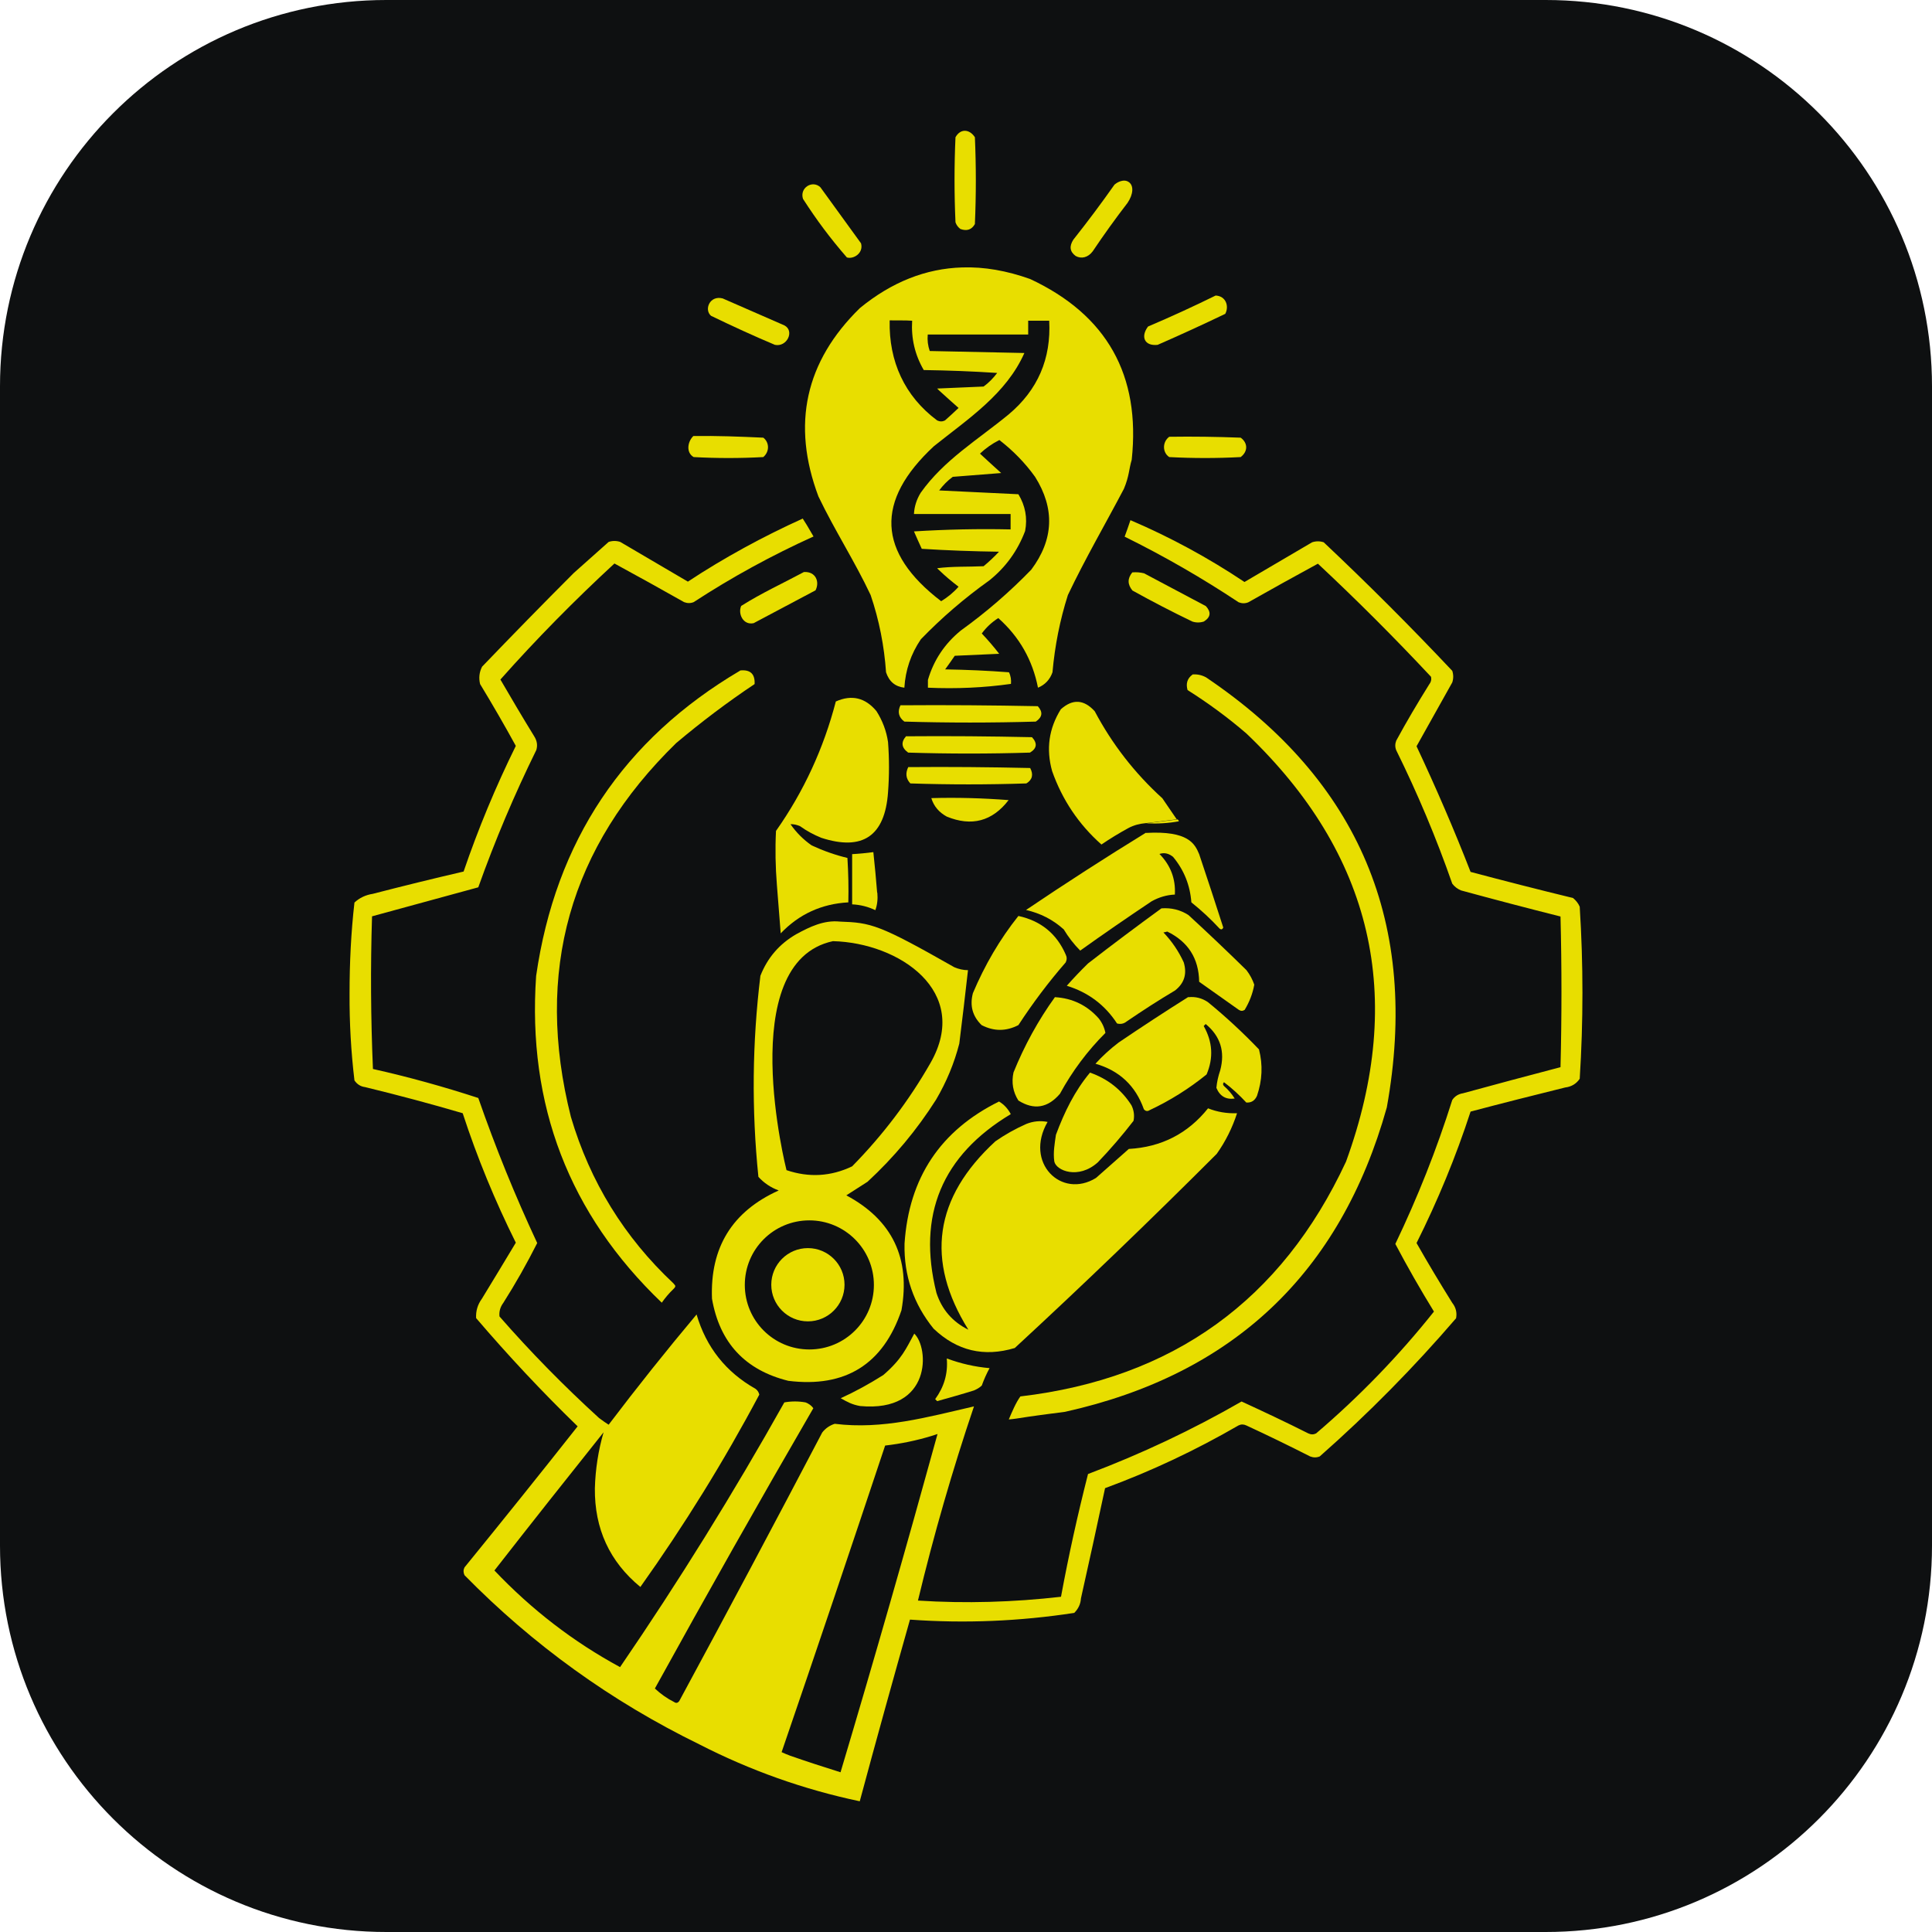
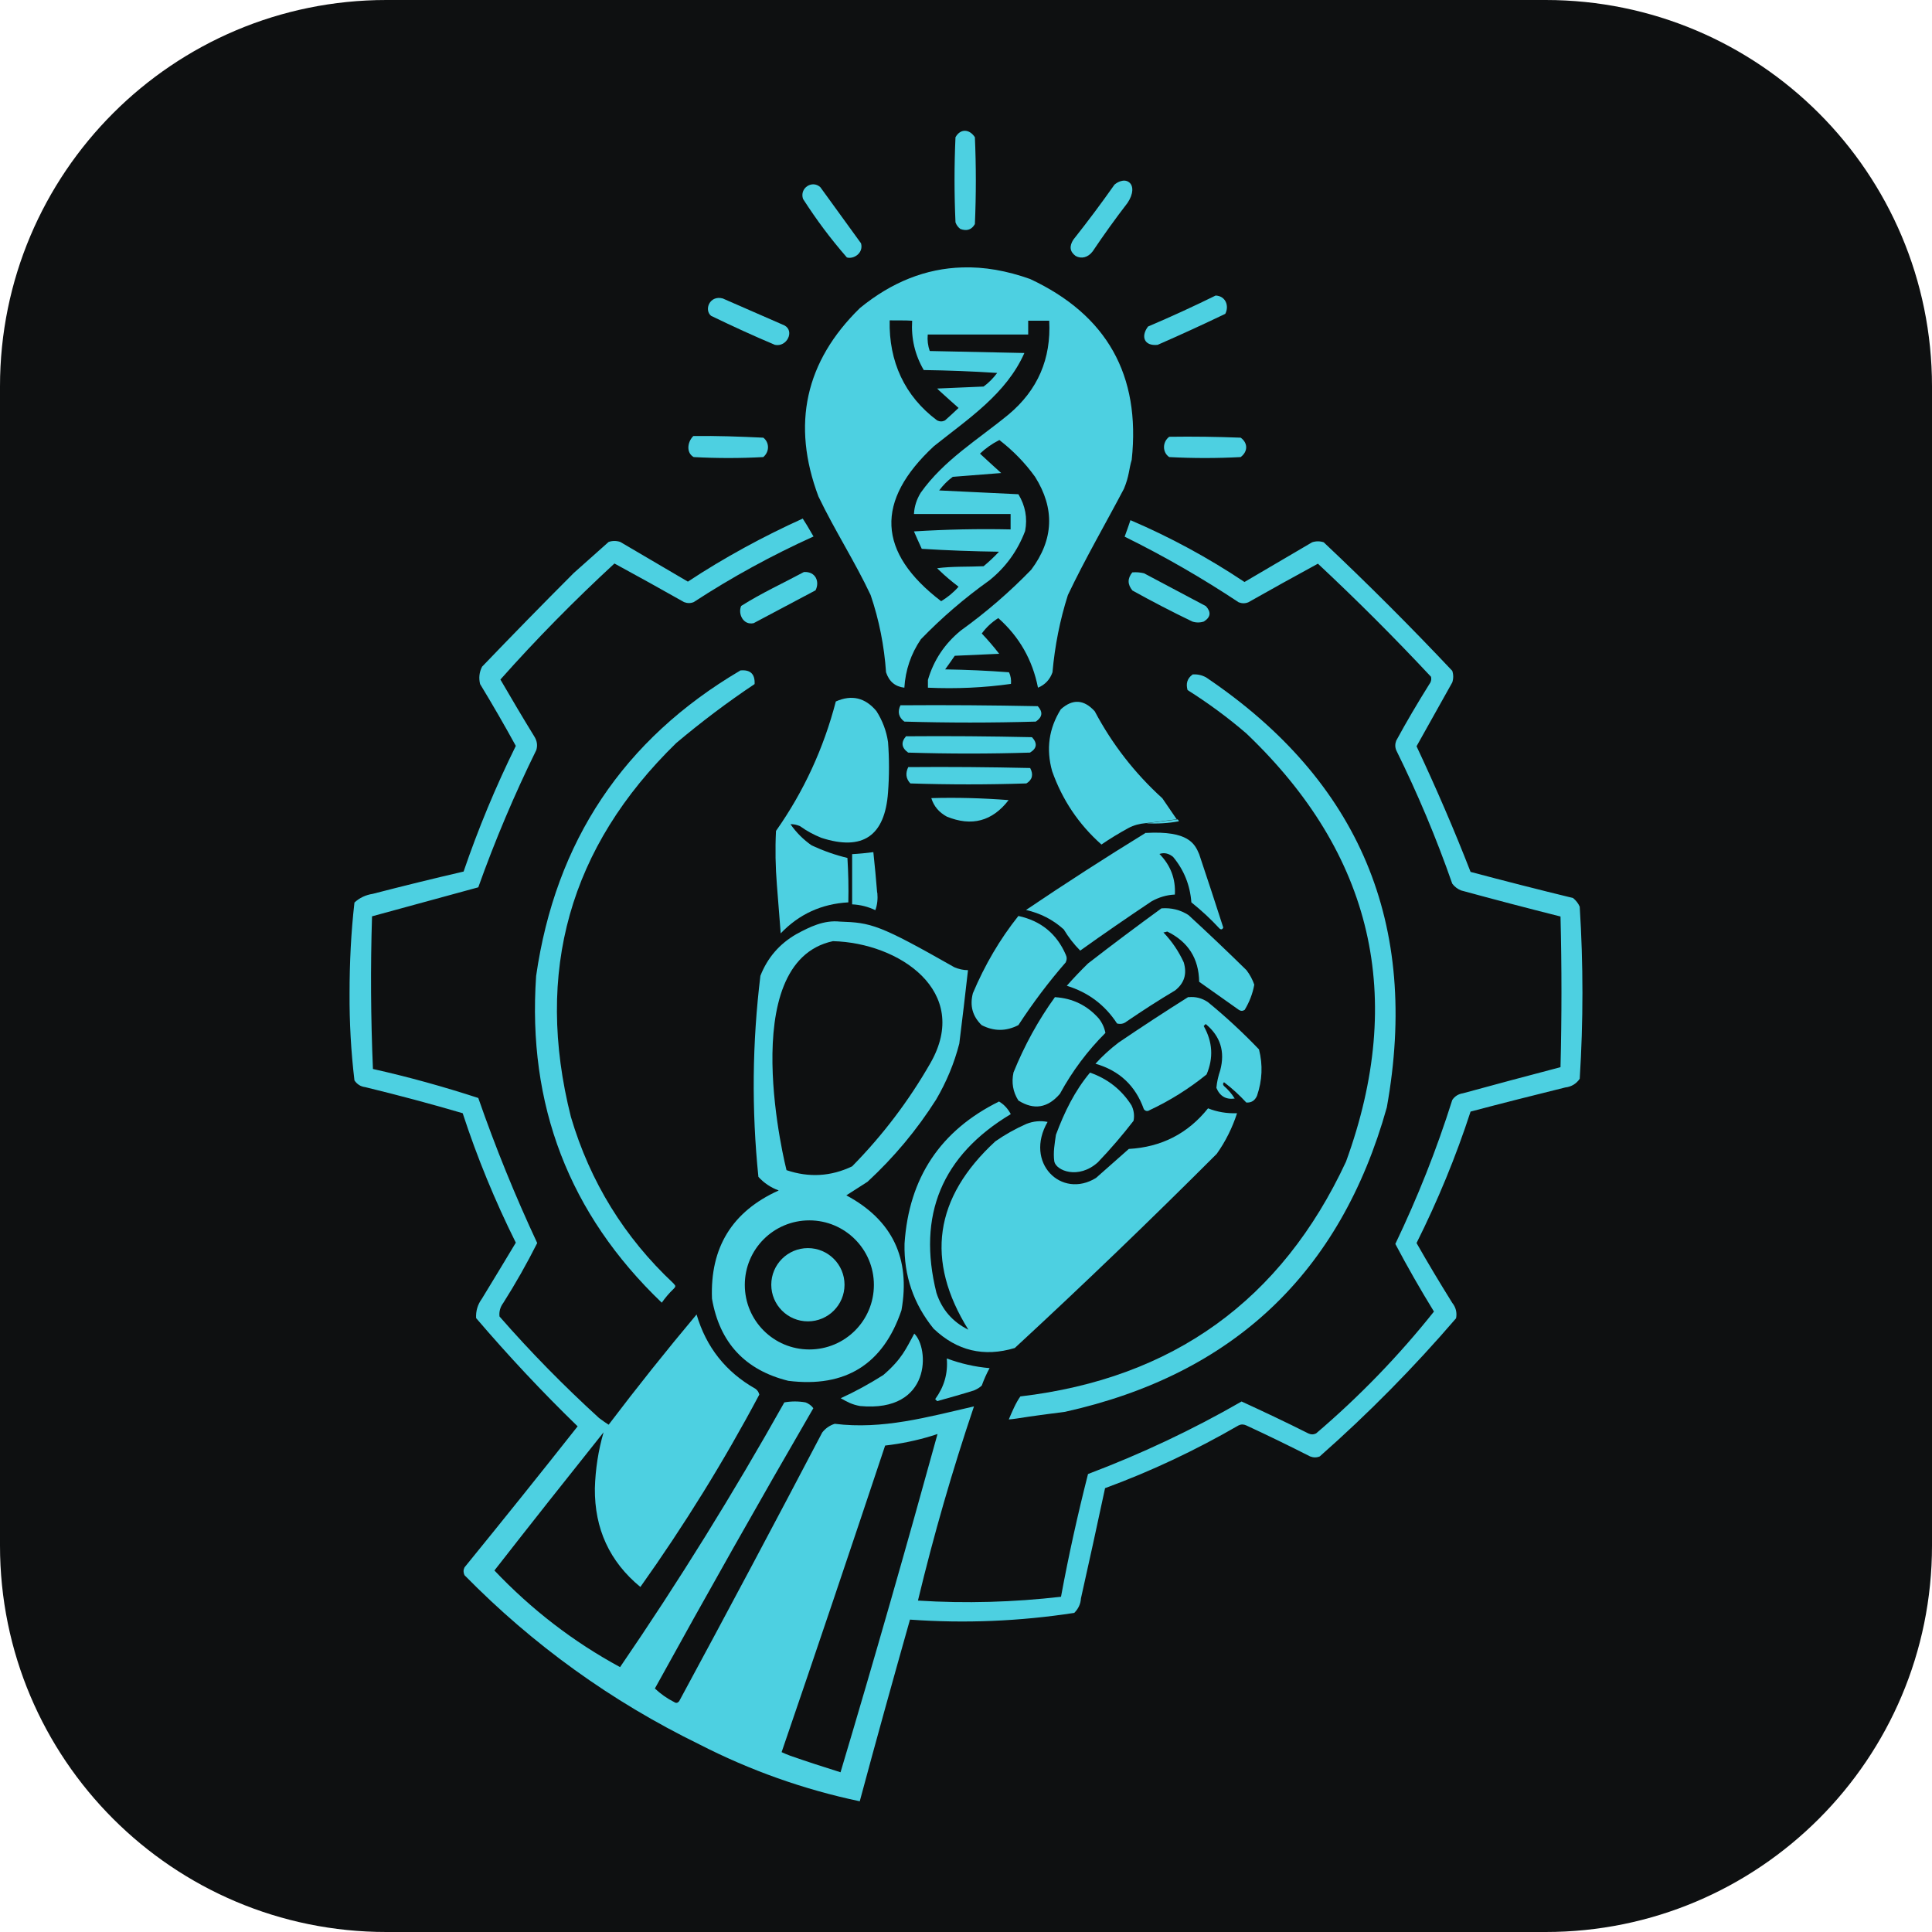
<svg xmlns="http://www.w3.org/2000/svg" viewBox="583.26 174.80 106.56 106.56">
  <rect x="583.26" y="174.80" width="106.56" height="106.56" rx="21.31" fill="#0e1011" />
-   <g fill="#e8de00">
+   <g fill="#4dd0e1">
    <g>
      <path fill-rule="evenodd" d="M637.03,182.36c.07,1.6.07,3.2,0,4.8-.18.31-.44.4-.8.27-.13-.1-.22-.22-.27-.37-.07-1.56-.07-3.13,0-4.69.28-.5.78-.45,1.07,0Z" />
    </g>
    <g>
      <path fill-rule="evenodd" d="M628.51,185.13c.75,1.03,1.49,2.06,2.24,3.09.15.54-.41.89-.78.78-.92-1.06-1.66-2.05-2.42-3.23-.2-.61.52-1.06.96-.64Z" />
    </g>
    <g>
      <path fill-rule="evenodd" d="M644.75,184.97c.12-.11.5-.33.78-.12.26.19.25.65-.08,1.14-.67.87-1.31,1.76-1.92,2.67-.26.35-.63.43-.94.26-.33-.24-.36-.54-.13-.9.83-1.05,1.51-1.96,2.28-3.05Z" />
    </g>
    <path fill-rule="evenodd" d="M636.33,189.55c-2,.06-3.88.8-5.64,2.24-3.02,2.95-3.78,6.42-2.29,10.39.9,1.88,2,3.57,2.88,5.44.47,1.38.75,2.81.85,4.26.17.51.5.79,1.01.85.06-.97.36-1.86.91-2.67,1.16-1.2,2.42-2.28,3.78-3.25.91-.73,1.56-1.64,1.97-2.72.14-.72.01-1.4-.37-2.03-1.46-.07-2.91-.14-4.37-.21.22-.29.46-.54.75-.75.89-.07,1.78-.14,2.67-.21-.39-.35-.78-.71-1.17-1.07.32-.3.67-.55,1.07-.75.75.58,1.41,1.25,1.97,2.03,1.1,1.75,1.03,3.46-.21,5.12-1.2,1.24-2.5,2.36-3.89,3.36-.89.73-1.49,1.63-1.81,2.72v.43c1.57.07,3.1,0,4.58-.21.02-.22-.01-.44-.11-.64-1.17-.09-2.34-.14-3.52-.16.18-.25.36-.5.53-.75.82-.04,1.63-.07,2.45-.11-.3-.39-.62-.76-.96-1.12.25-.34.55-.62.91-.85,1.16,1.03,1.89,2.31,2.19,3.84.39-.16.66-.45.8-.85.13-1.46.41-2.88.85-4.26.95-2,2.07-3.92,3.09-5.86.3-.72.27-1.07.43-1.6.5-4.67-1.37-7.99-5.6-9.97-1.29-.46-2.54-.68-3.74-.64h0ZM632.34,192.47c.42.01.81-.01,1.23.02-.06.97.15,1.88.64,2.72,1.35.02,2.7.07,4.05.16-.22.29-.46.54-.75.75-.86.03-1.71.08-2.56.11.06.06.07.07.11.11.35.32.71.64,1.07.96-.24.23-.49.46-.75.69-.14.07-.28.07-.43,0-1.8-1.34-2.67-3.26-2.62-5.51h0ZM639.96,192.49h1.17c.11,2.1-.63,3.82-2.24,5.17-1.69,1.39-3.57,2.51-4.85,4.32-.22.36-.35.75-.37,1.17h5.33v.85c-1.78-.04-3.55,0-5.33.11.14.32.28.64.43.96,1.42.09,2.84.14,4.26.16-.27.29-.55.55-.85.8-.86.04-1.71,0-2.56.11.04.04.06.07.11.11.33.32.69.62,1.07.91-.28.32-.6.58-.96.8-3.53-2.7-3.65-5.53-.4-8.55,1.89-1.51,3.99-2.88,4.99-5.14-1.74-.04-3.48-.07-5.22-.11-.1-.29-.14-.59-.11-.91h5.54v-.75Z" />
    <g>
      <path fill-rule="evenodd" d="M650.31,191.1c.57.03.75.59.53,1.01-1.23.59-2.47,1.16-3.73,1.71-.73.08-.95-.45-.53-1.01,1.27-.54,2.51-1.11,3.73-1.71Z" />
    </g>
    <g>
      <path fill-rule="evenodd" d="M623.12,191.26c1.14.5,2.27.99,3.41,1.49.57.31.13,1.21-.53,1.07-1.19-.5-2.36-1.04-3.52-1.6-.4-.33-.08-1.15.64-.96Z" />
    </g>
    <g>
      <path fill-rule="evenodd" d="M621.5,198.85c1.32-.02,2.55.03,3.86.09.32.24.37.75,0,1.07-1.28.07-2.56.07-3.84,0-.41-.23-.36-.81-.03-1.15Z" />
    </g>
    <g>
      <path fill-rule="evenodd" d="M647.75,198.89c1.32-.02,2.63,0,3.94.05.39.28.42.75,0,1.07-1.31.07-2.63.07-3.94,0-.38-.25-.39-.83,0-1.12Z" />
    </g>
    <path fill-rule="evenodd" d="M627.54,203.4c-2.15.97-4.36,2.17-6.34,3.48-1.24-.73-2.49-1.46-3.73-2.19-.21-.07-.43-.07-.64,0-.64.57-1.28,1.14-1.92,1.71-1.7,1.7-3.39,3.43-5.06,5.17-.16.31-.19.63-.11.96.68,1.12,1.34,2.26,1.97,3.41-1.11,2.25-2.07,4.56-2.88,6.93-1.68.39-3.35.8-5.01,1.23-.39.06-.73.22-1.01.48-.19,1.66-.27,3.33-.27,5.01-.01,1.61.08,3.21.27,4.8.14.21.34.34.59.37,1.81.44,3.61.92,5.38,1.44.8,2.45,1.78,4.83,2.93,7.14-.62,1.03-1.24,2.06-1.87,3.09-.24.33-.34.68-.32,1.07,1.77,2.07,3.63,4.06,5.6,5.97-2.06,2.61-4.14,5.2-6.24,7.78-.07.14-.07.28,0,.43,3.78,3.85,8.1,6.96,12.95,9.33,2.81,1.44,5.76,2.49,8.85,3.14.9-3.35,1.83-6.69,2.77-10.02,3.04.22,6.06.09,9.06-.37.22-.22.35-.48.37-.8.45-2.02.9-4.05,1.33-6.08,2.56-.94,5.01-2.1,7.36-3.46.14-.07.28-.07.43,0,1.19.55,2.36,1.12,3.52,1.71.18.07.36.07.53,0,2.69-2.37,5.19-4.91,7.52-7.62.06-.31-.01-.6-.21-.85-.68-1.09-1.34-2.19-1.97-3.3,1.17-2.34,2.17-4.76,2.98-7.25,1.74-.46,3.48-.9,5.22-1.33.34-.04.61-.2.8-.48.2-3.16.2-6.32,0-9.49-.08-.19-.21-.35-.37-.48-1.89-.46-3.77-.94-5.65-1.44-.91-2.34-1.91-4.65-2.98-6.93.66-1.17,1.31-2.35,1.97-3.52.07-.21.07-.43,0-.64-2.29-2.43-4.66-4.8-7.09-7.09-.21-.07-.43-.07-.64,0-1.24.73-2.49,1.46-3.73,2.19-1.99-1.33-4.09-2.47-6.29-3.41-.11.34-.17.49-.32.91,2.17,1.07,4.27,2.28,6.29,3.62.18.07.36.07.53,0,1.29-.73,2.57-1.44,3.84-2.13,2.15,2.01,4.23,4.09,6.24,6.24.03.15,0,.29-.11.43-.63,1.01-1.24,2.04-1.81,3.09-.07.18-.07.36,0,.53,1.18,2.39,2.21,4.84,3.09,7.36.13.17.29.29.48.37,1.83.5,3.66.98,5.49,1.44.07,2.77.07,5.54,0,8.31-1.79.47-3.59.95-5.38,1.44-.25.04-.45.16-.59.37-.86,2.73-1.91,5.37-3.14,7.94.67,1.27,1.38,2.51,2.13,3.73-1.95,2.45-4.12,4.69-6.5,6.72-.14.07-.28.07-.43,0-1.21-.61-2.44-1.19-3.68-1.76-2.71,1.56-5.53,2.89-8.47,4-.57,2.24-1.07,4.49-1.49,6.77-2.62.3-5.25.38-7.89.21.87-3.62,1.9-7.19,3.09-10.71-2.56.59-5.05,1.29-7.68.96-.28.09-.51.25-.69.48-2.6,4.96-5.23,9.9-7.89,14.82-.08.1-.17.12-.27.05-.4-.2-.75-.45-1.07-.75,2.86-5.19,5.77-10.34,8.74-15.46-.11-.15-.25-.25-.43-.32-.39-.07-.78-.07-1.17,0-2.81,5.01-5.83,9.88-9.06,14.6-2.57-1.39-4.88-3.17-6.93-5.33,1.99-2.55,4-5.09,6.02-7.62-.29,1-.45,2.03-.48,3.09-.02,2.23.81,4.04,2.51,5.44,2.41-3.39,4.6-6.92,6.56-10.61-.03-.13-.1-.24-.21-.32-1.63-.92-2.72-2.29-3.25-4.1-1.67,1.99-3.28,4.01-4.85,6.08-.19-.12-.27-.18-.53-.37-1.93-1.76-3.76-3.62-5.49-5.6-.03-.27.04-.52.21-.75.68-1.07,1.3-2.17,1.87-3.3-1.22-2.61-2.3-5.27-3.25-8-1.9-.62-3.84-1.16-5.81-1.6-.12-2.81-.14-5.61-.05-8.42,1.95-.53,3.91-1.07,5.86-1.6.92-2.58,1.99-5.11,3.2-7.57.08-.26.04-.51-.11-.75-.64-1.04-1.26-2.09-1.87-3.14,1.98-2.23,4.08-4.36,6.29-6.4,1.27.69,2.55,1.4,3.84,2.13.18.07.36.07.53,0,2.1-1.37,4.31-2.58,6.61-3.62-.36-.63-.42-.71-.59-.98h0ZM634.97,253.89c-1.71,6.21-3.51,12.5-5.35,18.66-.93-.29-1.85-.59-2.77-.91-.19-.07-.28-.11-.48-.2,1.91-5.57,3.85-11.33,5.71-16.91.88-.1,1.74-.28,2.56-.53l.34-.11Z" />
    <g>
      <path fill-rule="evenodd" d="M635.49,249.73c.76.28,1.54.46,2.35.53-.17.31-.31.63-.43.96-.12.12-.27.2-.43.27-.67.21-1.35.4-2.03.59l-.11-.11c.49-.67.71-1.41.64-2.24Z" />
    </g>
    <g>
      <path fill-rule="evenodd" d="M633.68,248.35c.84.78.98,4.37-2.98,4-.46-.08-.73-.24-1.07-.43.81-.37,1.59-.8,2.35-1.28,1.03-.89,1.25-1.45,1.71-2.29Z" />
    </g>
    <g>
      <path fill-rule="evenodd" d="M638.37,235.56c.27.16.48.39.64.69-3.8,2.28-5.17,5.57-4.1,9.86.3.92.89,1.6,1.76,2.03-2.38-3.82-1.89-7.28,1.49-10.39.53-.37,1.1-.69,1.71-.96.38-.15.77-.19,1.17-.11-1.3,2.25.76,4.27,2.67,3.09.6-.53,1.21-1.07,1.81-1.6,1.8-.1,3.26-.85,4.37-2.24.5.2,1.03.29,1.6.27-.26.8-.63,1.55-1.12,2.24-3.65,3.65-7.36,7.22-11.14,10.71-1.7.51-3.19.16-4.48-1.07-1.1-1.36-1.64-2.92-1.6-4.69.24-3.63,1.98-6.24,5.22-7.84Z" />
    </g>
    <g>
      <path fill-rule="evenodd" d="M643.38,233.96c.97.34,1.74.94,2.29,1.81.13.27.17.56.11.85-.62.8-1.27,1.56-1.97,2.29-1.07.96-2.3.46-2.4-.05-.07-.5.02-.98.09-1.47.47-1.26,1.03-2.41,1.88-3.43Z" />
    </g>
    <g>
      <path fill-rule="evenodd" d="M648.81,229.8c.39-.04.74.05,1.07.27.99.81,1.93,1.68,2.82,2.61.22.86.18,1.71-.11,2.56-.12.27-.32.39-.59.37-.38-.41-.79-.79-1.23-1.12-.07.07-.07.14,0,.21.23.2.43.43.59.69-.48.07-.82-.13-1.01-.59.03-.32.1-.64.21-.96.28-1.04.01-1.89-.8-2.56l-.11.11c.49.87.55,1.75.16,2.67-.96.78-2.01,1.44-3.14,1.97-.12.08-.23.06-.32-.05-.46-1.3-1.35-2.13-2.67-2.51.39-.43.82-.82,1.28-1.17,1.27-.86,2.55-1.7,3.84-2.51Z" />
    </g>
    <g>
      <path fill-rule="evenodd" d="M641.46,229.8c.96.06,1.76.45,2.4,1.17.19.24.31.5.37.8-.99.99-1.83,2.11-2.51,3.36-.67.78-1.43.91-2.29.37-.3-.47-.39-.99-.27-1.55.6-1.48,1.36-2.87,2.29-4.16Z" />
    </g>
    <path fill-rule="evenodd" d="M629.58,225.63c-.88-.09-1.66.29-2.41.7-.93.54-1.58,1.3-1.97,2.29-.45,3.69-.49,7.38-.11,11.09.31.34.68.59,1.12.75-2.57,1.16-3.79,3.15-3.68,5.97.42,2.43,1.83,3.94,4.21,4.53,3.15.39,5.23-.91,6.24-3.89.51-2.86-.5-4.98-3.04-6.34.39-.25.78-.5,1.17-.75,1.46-1.35,2.72-2.86,3.78-4.53.57-.97,1-2,1.28-3.09.17-1.36.33-2.71.48-4.05-.26,0-.51-.06-.75-.16-4.17-2.37-4.59-2.46-6.33-2.52h0ZM629.2,226.71c3.65.09,7.64,2.77,5.38,6.72-1.19,2.08-2.63,3.98-4.32,5.7-1.17.56-2.38.63-3.62.21,0,0-2.92-11.45,2.56-12.63h0ZM627.9,242.11c1.96,0,3.56,1.59,3.56,3.56s-1.59,3.56-3.56,3.56-3.56-1.59-3.56-3.56,1.59-3.56,3.56-3.56Z" />
    <g>
      <path fill-rule="evenodd" d="M639.43,225.32c1.24.27,2.11.98,2.61,2.13.07.14.07.28,0,.43-.95,1.09-1.82,2.25-2.61,3.46-.68.35-1.35.35-2.03,0-.5-.49-.66-1.07-.48-1.76.65-1.54,1.48-2.97,2.51-4.26Z" />
    </g>
    <g>
      <path fill-rule="evenodd" d="M647.32,224.9c.54-.04,1.04.08,1.49.37,1.09,1,2.15,2.01,3.2,3.04.19.25.33.51.43.8-.09.5-.27.96-.53,1.39-.11.07-.21.07-.32,0-.73-.52-1.46-1.03-2.19-1.55-.02-1.29-.61-2.21-1.76-2.77-.07.02-.14.04-.21.05.47.49.84,1.04,1.12,1.65.19.64.03,1.15-.48,1.55-.91.54-1.79,1.11-2.67,1.71-.16.13-.34.16-.53.11-.67-1.03-1.6-1.72-2.77-2.08.37-.42.76-.83,1.17-1.23,1.34-1.04,2.69-2.05,4.05-3.04Z" />
    </g>
    <g>
      <path fill-rule="evenodd" d="M631.65,224.04c.03.34,0,.66-.11.96-.4-.19-.83-.3-1.28-.32v-2.77c.39-.02.78-.06,1.17-.11.08.75.15,1.49.21,2.24Z" />
    </g>
    <g>
      <path fill-rule="evenodd" d="M646.47,220.74c2.34-.13,2.69.6,2.93,1.17.45,1.35.9,2.7,1.33,4.05-.05.11-.12.13-.21.05-.48-.52-1-1-1.55-1.44-.07-.95-.41-1.79-1.01-2.51-.24-.19-.48-.25-.75-.16.61.62.9,1.37.85,2.24-.46.02-.88.15-1.28.37-1.33.89-2.64,1.79-3.94,2.72-.35-.35-.65-.74-.91-1.17-.6-.54-1.29-.89-2.08-1.07,2.18-1.47,4.38-2.89,6.61-4.26Z" />
    </g>
    <g>
      <path fill-rule="evenodd" d="M648.17,219.99c.06,0,.09.04.11.11-.6.11-1.2.14-1.81.11.57-.07,1.14-.14,1.71-.21Z" />
    </g>
    <g>
      <path fill-rule="evenodd" d="M634.63,218.82c1.42-.04,2.84,0,4.26.11-.9,1.17-2.04,1.47-3.41.91-.42-.23-.71-.56-.85-1.01Z" />
    </g>
    <g>
      <path fill-rule="evenodd" d="M633.36,217.11c2.24-.02,4.48,0,6.72.05.19.36.12.65-.21.85-2.13.07-4.26.07-6.4,0-.25-.27-.28-.57-.11-.91Z" />
    </g>
    <g>
      <path fill-rule="evenodd" d="M633.25,215.41c2.31-.02,4.62,0,6.93.05.31.34.27.62-.11.85-2.24.07-4.48.07-6.72,0-.37-.27-.41-.57-.11-.91Z" />
    </g>
    <g>
      <path fill-rule="evenodd" d="M632.93,213.7c2.52-.02,5.05,0,7.57.05.29.32.26.6-.11.85-2.42.07-4.83.07-7.25,0-.32-.24-.39-.55-.21-.91Z" />
    </g>
    <g>
      <path fill-rule="evenodd" d="M648.17,219.99c-.57.07-1.14.14-1.71.21-.34.03-.66.11-.96.27-.51.28-1.01.58-1.49.91-1.25-1.11-2.16-2.46-2.72-4.05-.34-1.22-.18-2.35.48-3.41.65-.58,1.27-.55,1.87.11.96,1.81,2.2,3.41,3.73,4.8.27.39.53.78.8,1.17Z" />
    </g>
    <g>
      <path fill-rule="evenodd" d="M626.32,226.28c-.07-.89-.14-1.78-.21-2.67-.08-.99-.1-1.99-.05-2.98,1.53-2.17,2.63-4.56,3.3-7.14.88-.39,1.62-.21,2.24.53.33.52.55,1.09.64,1.71.07.92.07,1.85,0,2.77-.17,2.41-1.4,3.25-3.68,2.51-.42-.17-.81-.38-1.17-.64-.18-.08-.36-.12-.53-.11.32.46.71.85,1.17,1.17.65.3,1.3.53,1.97.69.05.82.07,1.63.05,2.45-1.47.08-2.72.65-3.73,1.71Z" />
    </g>
    <g>
      <path fill-rule="evenodd" d="M649.03,212c.27-.02.51.03.75.16,8.47,5.71,11.79,13.61,9.97,23.72-2.56,9.14-8.48,14.73-17.75,16.79-.89.11-1.78.23-2.67.37-.17.03-.27.03-.43.05.17-.4.39-.93.64-1.27,8.41-.99,14.4-5.3,17.96-12.95,3.31-9.09,1.48-16.96-5.49-23.61-1.02-.88-2.11-1.68-3.25-2.4-.1-.35-.02-.64.27-.85Z" />
    </g>
    <g>
      <path fill-rule="evenodd" d="M624.08,211.78c.56-.06.83.19.8.75-1.5,1-2.94,2.09-4.32,3.25-5.89,5.74-7.83,12.62-5.81,20.63,1.06,3.58,2.95,6.64,5.65,9.17.07.11.2.13,0,.32-.24.23-.45.48-.64.75-5.11-4.89-7.42-10.9-6.93-18.02,1.07-7.43,4.82-13.05,11.25-16.84Z" />
    </g>
    <g>
      <path fill-rule="evenodd" d="M645.72,206.37c.22-.02.43,0,.64.05,1.14.6,2.27,1.21,3.41,1.81.3.33.27.61-.11.85-.21.07-.43.07-.64,0-1.12-.54-2.22-1.11-3.3-1.71-.28-.34-.28-.67,0-1.01Z" />
    </g>
    <g>
      <path fill-rule="evenodd" d="M627.6,206.35c.66-.04.88.55.64,1.01-1.14.6-2.27,1.21-3.41,1.81-.58.13-.88-.52-.69-.95,1.14-.72,2.29-1.24,3.46-1.87Z" />
    </g>
    <circle cx="627.82" cy="245.66" r="2.02" />
  </g>
</svg>
